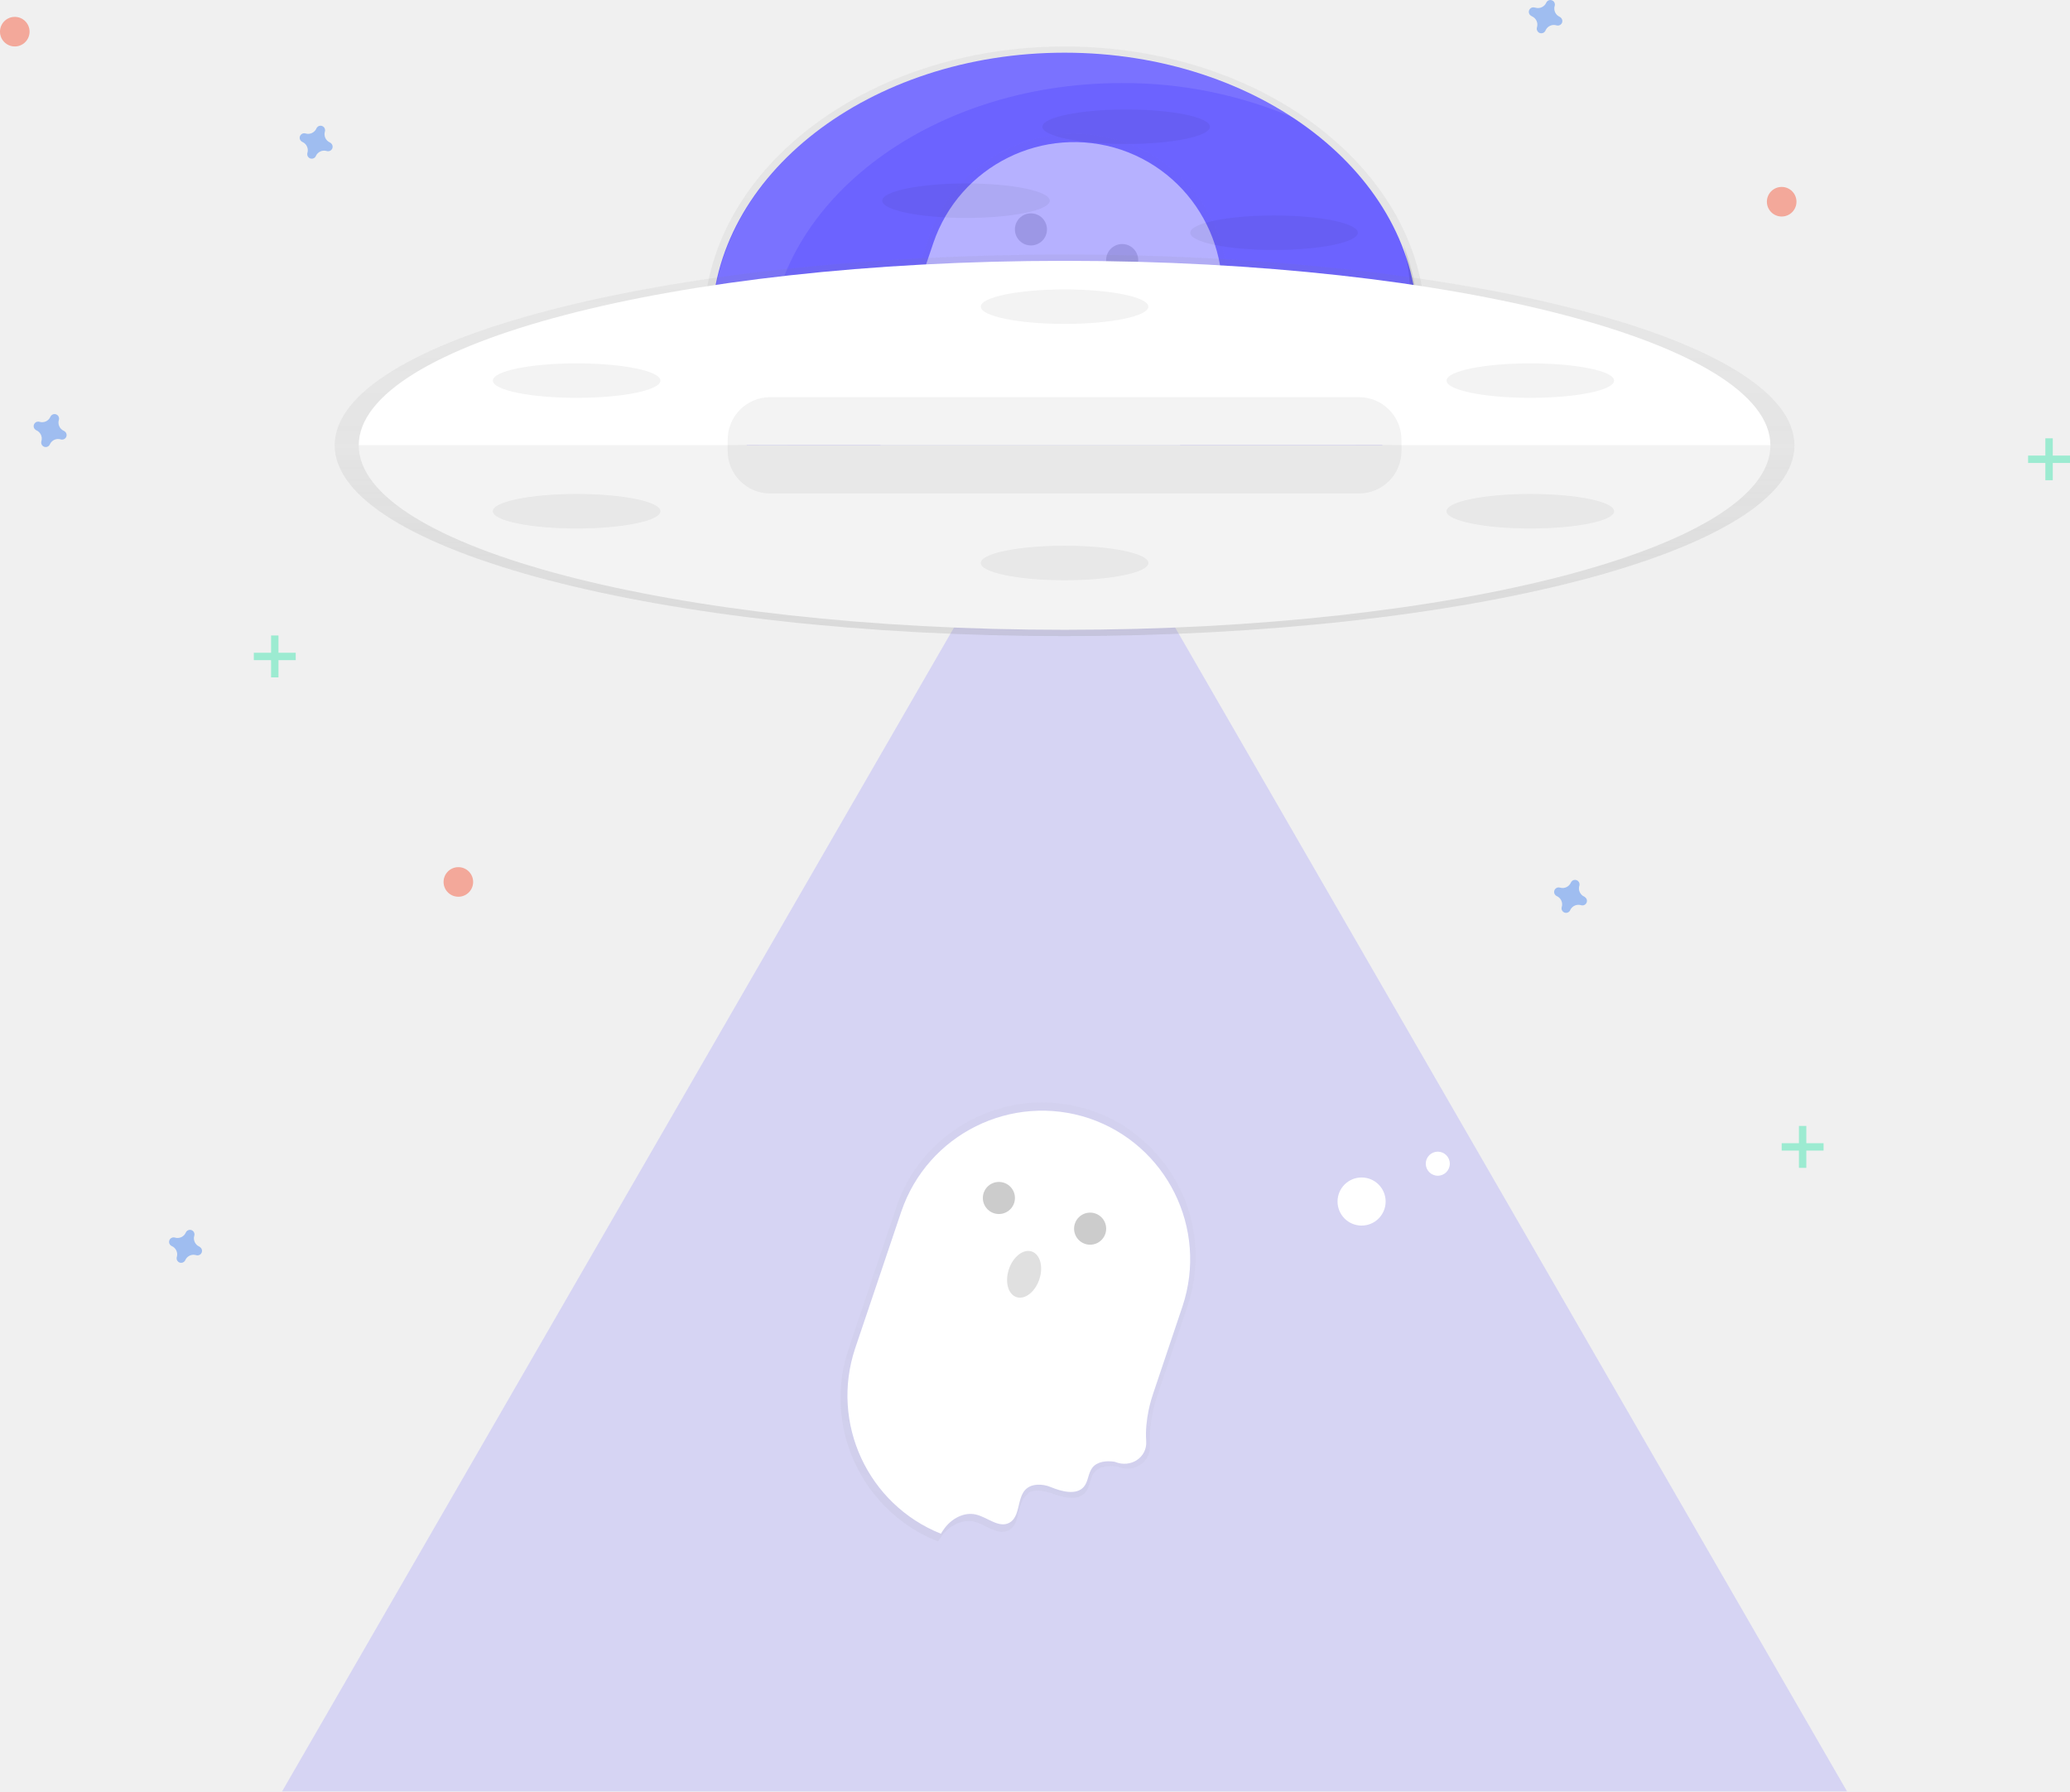
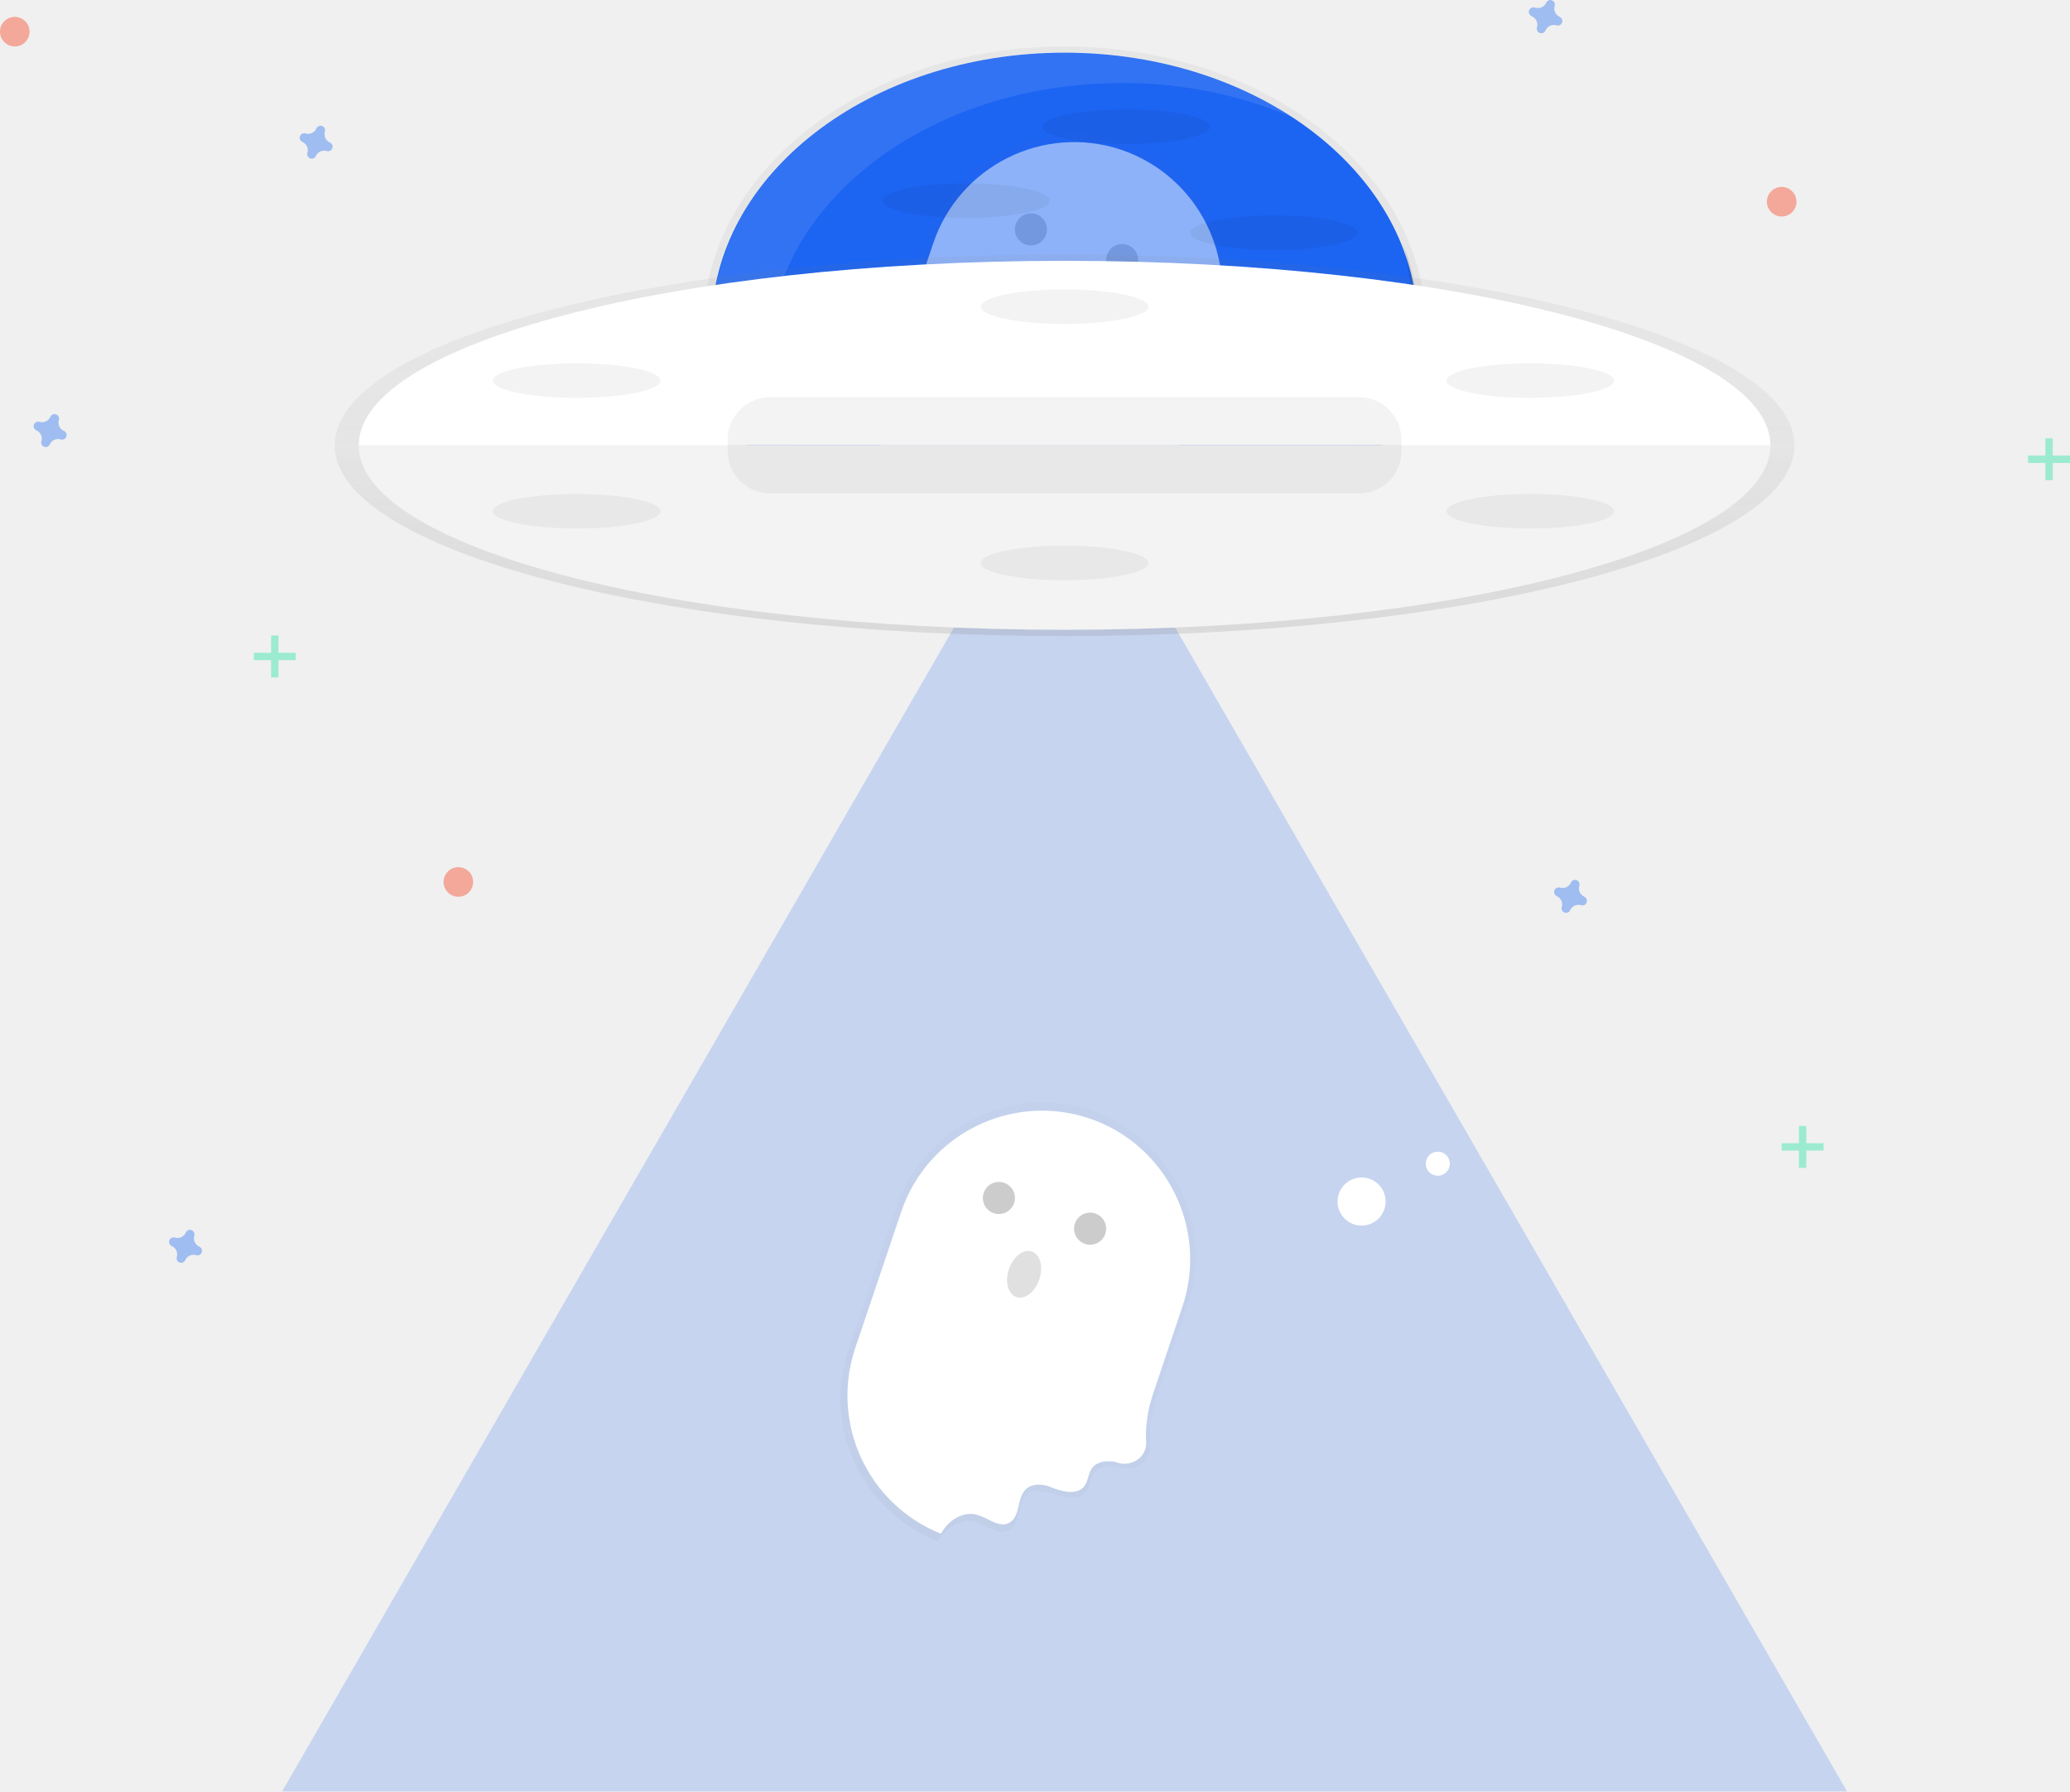
<svg xmlns="http://www.w3.org/2000/svg" xmlns:xlink="http://www.w3.org/1999/xlink" id="f698cf57-4f6b-4529-a39c-70592e247574" data-name="Layer 1" width="840" height="726.85" viewBox="0 0 840 726.85">
  <defs>
    <linearGradient id="aba94383-0ea8-4a3d-bf3d-6bf7d0bb624b" x1="432" y1="245.78" x2="432" y2="18.85" gradientUnits="userSpaceOnUse">
      <stop offset="0" stop-color="gray" stop-opacity="0.25" />
      <stop offset="0.54" stop-color="gray" stop-opacity="0.12" />
      <stop offset="1" stop-color="gray" stop-opacity="0.1" />
    </linearGradient>
    <linearGradient id="e6500262-d2e6-47ad-ace4-95109017cb85" x1="447.27" y1="1916.01" x2="447.27" y2="1730.58" gradientTransform="matrix(0.95, 0.32, -0.32, 0.95, 752.71, -1245.02)" xlink:href="#aba94383-0ea8-4a3d-bf3d-6bf7d0bb624b" />
    <linearGradient id="ba3c64e7-a915-4515-a2e7-88140805555d" x1="334.27" y1="1539.38" x2="334.27" y2="1353.95" gradientTransform="matrix(0.95, 0.32, -0.32, 0.95, 752.71, -1245.02)" xlink:href="#aba94383-0ea8-4a3d-bf3d-6bf7d0bb624b" />
    <linearGradient id="fa3dfd3f-e414-4f67-9974-b38d7e79cebc" x1="432" y1="258.09" x2="432" y2="103.27" xlink:href="#aba94383-0ea8-4a3d-bf3d-6bf7d0bb624b" />
  </defs>
  <g opacity="0.8">
    <ellipse cx="432" cy="132.31" rx="146.46" ry="113.46" fill="url(#aba94383-0ea8-4a3d-bf3d-6bf7d0bb624b)" />
  </g>
-   <ellipse cx="432" cy="132.31" rx="143.21" ry="110.94" fill="#6c63ff" />
+   <ellipse cx="432" cy="132.31" rx="143.21" ry="110.94" fill="#1c64f2" />
  <path d="M491.94,231.21c0-61.27,64.11-110.94,143.2-110.94A175.54,175.54,0,0,1,706.5,135c-25.17-17-58.1-27.33-94.14-27.33-79.09,0-143.21,49.67-143.21,110.94,0,41.14,28.91,77.05,71.86,96.21C510.94,294.48,491.94,264.57,491.94,231.21Z" transform="translate(-180 -86.57)" fill="#fff" opacity="0.1" />
-   <polygon points="432 176.9 590.76 451.88 749.52 726.85 432 726.85 114.48 726.85 273.24 451.88 432 176.9" fill="#6c63ff" opacity="0.2" />
+   <polygon points="432 176.9 590.76 451.88 749.52 726.85 432 726.85 114.48 726.85 273.24 451.88 432 176.9" fill="#1c64f2" opacity="0.2" />
  <g opacity="0.3">
    <path d="M649.67,652.79,662,616.2a62.66,62.66,0,0,0-23.2-70.89l.1-.06a61.48,61.48,0,0,0-15.79-8h0l-.17-.06-.19-.06h0a61.55,61.55,0,0,0-16.9-3.18,59.28,59.28,0,0,0-6.11,0,62.32,62.32,0,0,0-10.49,1.45c-1,.22-2,.47-2.91.74s-1.93.56-2.88.87c-1.9.63-3.77,1.34-5.6,2.15-.92.4-1.83.82-2.72,1.27a61.47,61.47,0,0,0-7.75,4.56c-.83.57-1.64,1.16-2.44,1.76a62,62,0,0,0-21.24,29.6L524.33,634a61.86,61.86,0,0,0-2.68,28.12c.2,1.45.45,2.89.74,4.32s.65,2.84,1,4.24c.27.93.55,1.86.86,2.78.46,1.37,1,2.74,1.51,4.08.37.89.76,1.78,1.17,2.66.81,1.75,1.71,3.46,2.68,5.13s2,3.3,3.16,4.88c.84,1.18,1.73,2.34,2.65,3.46,1.24,1.5,2.54,3,3.92,4.33a61.81,61.81,0,0,0,21,13.89h0l0,0,.34.14a21.66,21.66,0,0,1,1.4-2.17c3-4.11,8.22-7,13.19-5.92.36.08.72.19,1.08.3,2.52.89,5,2.48,7.43,3.26a6.66,6.66,0,0,0,5.61-.07c4.86-2.59,3.06-10.76,7.23-14.34a6.5,6.5,0,0,1,.61-.46,1.88,1.88,0,0,1-.16-.23c3.22-2,7.68-.67,11.39.62,4,1.41,9.22,2.36,12-.91,1.88-2.24,1.74-5.65,3.53-8,2.08-2.7,6-3,9.39-2.52l.17.05c6.5,2.68,13.6-1.77,13.1-8.78C646.06,663.51,649,654.7,649.67,652.79Z" transform="translate(-180 -86.57)" fill="url(#e6500262-d2e6-47ad-ace4-95109017cb85)" />
  </g>
  <path d="M563.21,706.78c2.92-4,7.93-6.8,12.73-5.71s9.35,5.66,13.62,3.37c5.84-3.12,1.7-14.59,11.18-15.44a12.44,12.44,0,0,1,5.77,1c4,1.63,10.26,3.47,13.34-.2,1.81-2.16,1.68-5.45,3.41-7.69,2-2.6,5.81-2.93,9.06-2.43l.16.05c6.27,2.59,13.13-1.71,12.64-8.47-.63-9,2.23-17.48,2.85-19.32l11.88-35.31A60.38,60.38,0,0,0,622,540.34h0a60.38,60.38,0,0,0-76.27,37.86L527,633.73a60.39,60.39,0,0,0,34.82,75.15A21.47,21.47,0,0,1,563.21,706.78Z" transform="translate(-180 -86.57)" fill="#fff" />
  <circle cx="405.35" cy="486.08" r="6.51" opacity="0.2" />
  <circle cx="442.37" cy="498.53" r="6.51" opacity="0.2" />
  <ellipse cx="595.55" cy="603.56" rx="9.76" ry="6.51" transform="translate(-346.41 888.98) rotate(-71.4)" fill="#e0e0e0" />
  <circle cx="552.53" cy="487.52" r="9.76" fill="#fff" />
  <circle cx="583.45" cy="472.17" r="4.88" fill="#fff" />
  <g opacity="0.5">
    <g opacity="0.3">
      <path d="M662.67,259.79,675,223.2a62.66,62.66,0,0,0-23.2-70.89l.1-.06a61.48,61.48,0,0,0-15.79-8h0l-.17-.06-.19-.06h0a61.55,61.55,0,0,0-16.9-3.18,59.28,59.28,0,0,0-6.11,0,62.32,62.32,0,0,0-10.49,1.45c-1,.22-2,.47-2.91.74s-1.93.56-2.88.87c-1.9.63-3.77,1.34-5.6,2.15-.92.4-1.83.82-2.72,1.27a61.47,61.47,0,0,0-7.75,4.56c-.83.57-1.64,1.16-2.44,1.76a62,62,0,0,0-21.24,29.6L537.33,241a61.86,61.86,0,0,0-2.68,28.12c.2,1.45.45,2.89.74,4.32s.65,2.84,1,4.24c.27.93.55,1.86.86,2.78.46,1.37,1,2.74,1.51,4.08.37.89.76,1.78,1.17,2.66.81,1.75,1.71,3.46,2.68,5.13s2,3.3,3.16,4.88c.84,1.18,1.73,2.34,2.65,3.46,1.24,1.5,2.54,2.95,3.92,4.33a61.81,61.81,0,0,0,21,13.89h0l0,0,.34.14a21.66,21.66,0,0,1,1.4-2.17c3-4.11,8.22-7,13.19-5.92.36.08.72.19,1.08.3,2.52.89,5,2.48,7.43,3.26a6.66,6.66,0,0,0,5.61-.07c4.86-2.59,3.06-10.76,7.23-14.34a6.5,6.5,0,0,1,.61-.46,1.88,1.88,0,0,1-.16-.23c3.22-2,7.68-.67,11.39.62,4,1.41,9.22,2.36,12-.91,1.88-2.24,1.74-5.65,3.53-8,2.08-2.7,6-3,9.39-2.52l.17,0c6.5,2.68,13.6-1.77,13.1-8.78C659.06,270.51,662,261.7,662.67,259.79Z" transform="translate(-180 -86.57)" fill="url(#ba3c64e7-a915-4515-a2e7-88140805555d)" />
    </g>
    <path d="M576.21,313.78c2.92-4,7.93-6.8,12.73-5.71s9.35,5.66,13.62,3.37c5.84-3.12,1.7-14.59,11.18-15.44a12.44,12.44,0,0,1,5.77,1c4,1.63,10.26,3.47,13.34-.2,1.81-2.16,1.68-5.45,3.41-7.69,2-2.6,5.81-2.93,9.06-2.43l.16.05c6.27,2.59,13.13-1.71,12.64-8.47-.63-9,2.23-17.48,2.85-19.32l11.88-35.31A60.38,60.38,0,0,0,635,147.34h0a60.38,60.38,0,0,0-76.27,37.86L540,240.73a60.39,60.39,0,0,0,34.82,75.15A21.47,21.47,0,0,1,576.21,313.78Z" transform="translate(-180 -86.57)" fill="#fff" />
    <circle cx="418.35" cy="93.08" r="6.51" opacity="0.2" />
    <circle cx="455.37" cy="105.53" r="6.51" opacity="0.2" />
  </g>
  <path d="M749.52,186A87.52,87.52,0,0,1,752.31,208c0,61.27-64.11,110.94-143.2,110.94C544.38,318.9,489.69,285.64,472,240c13.14,50.77,71,89,140.41,89,79.09,0,143.21-49.67,143.21-110.94A88.16,88.16,0,0,0,749.52,186Z" transform="translate(-180 -86.57)" opacity="0.1" />
  <g opacity="0.8">
    <ellipse cx="432" cy="180.68" rx="296.18" ry="77.41" fill="url(#fa3dfd3f-e414-4f67-9974-b38d7e79cebc)" />
  </g>
  <path d="M612,192.4c-158.18,0-286.42,33.51-286.42,74.86H898.42C898.42,225.91,770.18,192.4,612,192.4Z" transform="translate(-180 -86.57)" fill="#fff" />
  <path d="M612,342.11c158.18,0,286.42-33.51,286.42-74.85H325.58C325.58,308.6,453.82,342.11,612,342.11Z" transform="translate(-180 -86.57)" fill="#fff" />
  <path d="M612,342.11c158.18,0,286.42-33.51,286.42-74.85H325.58C325.58,308.6,453.82,342.11,612,342.11Z" transform="translate(-180 -86.57)" opacity="0.05" />
  <rect x="295.3" y="161.15" width="273.4" height="39.06" rx="17.22" opacity="0.05" />
  <path d="M313.89,144.38a3.68,3.68,0,0,1-2.05-4.44,1.86,1.86,0,0,0,.08-.41h0a1.84,1.84,0,0,0-3.31-1.22h0a1.82,1.82,0,0,0-.2.36,3.67,3.67,0,0,1-4.44,2.05,2,2,0,0,0-.41-.08h0a1.84,1.84,0,0,0-1.22,3.31h0a1.62,1.62,0,0,0,.36.21,3.68,3.68,0,0,1,2.05,4.44,1.89,1.89,0,0,0-.08.4h0a1.84,1.84,0,0,0,3.31,1.23h0a1.65,1.65,0,0,0,.2-.37,3.67,3.67,0,0,1,4.44-2,2,2,0,0,0,.41.08h0a1.84,1.84,0,0,0,1.22-3.31h0A1.62,1.62,0,0,0,313.89,144.38Z" transform="translate(-180 -86.57)" fill="#4d8af0" opacity="0.5" />
  <path d="M822.89,450.38a3.68,3.68,0,0,1-2-4.44,1.86,1.86,0,0,0,.08-.41h0a1.84,1.84,0,0,0-3.31-1.22h0a1.82,1.82,0,0,0-.2.36,3.67,3.67,0,0,1-4.44,2.05,2,2,0,0,0-.41-.08h0a1.84,1.84,0,0,0-1.22,3.31h0a1.62,1.62,0,0,0,.36.21,3.68,3.68,0,0,1,2,4.44,1.89,1.89,0,0,0-.08.4h0a1.84,1.84,0,0,0,3.31,1.23h0a1.65,1.65,0,0,0,.2-.37,3.67,3.67,0,0,1,4.44-2,2,2,0,0,0,.41.08h0a1.84,1.84,0,0,0,1.22-3.31h0A1.62,1.62,0,0,0,822.89,450.38Z" transform="translate(-180 -86.57)" fill="#4d8af0" opacity="0.5" />
  <path d="M260.89,592.38a3.68,3.68,0,0,1-2.05-4.44,1.86,1.86,0,0,0,.08-.41h0a1.84,1.84,0,0,0-3.31-1.22h0a1.82,1.82,0,0,0-.2.36,3.67,3.67,0,0,1-4.44,2.05,2,2,0,0,0-.41-.08h0a1.84,1.84,0,0,0-1.22,3.31h0a1.62,1.62,0,0,0,.36.21,3.68,3.68,0,0,1,2.05,4.44,1.89,1.89,0,0,0-.08.4h0a1.84,1.84,0,0,0,3.31,1.23h0a1.65,1.65,0,0,0,.2-.37,3.67,3.67,0,0,1,4.44-2,2,2,0,0,0,.41.08h0a1.84,1.84,0,0,0,1.22-3.31h0A1.62,1.62,0,0,0,260.89,592.38Z" transform="translate(-180 -86.57)" fill="#4d8af0" opacity="0.5" />
  <path d="M205.89,261.38a3.68,3.68,0,0,1-2-4.44,1.86,1.86,0,0,0,.08-.41h0a1.84,1.84,0,0,0-3.31-1.22h0a1.82,1.82,0,0,0-.2.36,3.67,3.67,0,0,1-4.44,2.05,2,2,0,0,0-.41-.08h0a1.84,1.84,0,0,0-1.22,3.31h0a1.62,1.62,0,0,0,.36.21,3.68,3.68,0,0,1,2.05,4.44,1.89,1.89,0,0,0-.08.4h0a1.84,1.84,0,0,0,3.31,1.23h0a1.65,1.65,0,0,0,.2-.37,3.67,3.67,0,0,1,4.44-2,2,2,0,0,0,.41.08h0a1.84,1.84,0,0,0,1.22-3.31h0A1.62,1.62,0,0,0,205.89,261.38Z" transform="translate(-180 -86.57)" fill="#4d8af0" opacity="0.5" />
  <path d="M812.89,93.38a3.68,3.68,0,0,1-2-4.44,1.86,1.86,0,0,0,.08-.41h0a1.84,1.84,0,0,0-3.31-1.22h0a1.82,1.82,0,0,0-.2.36,3.67,3.67,0,0,1-4.44,2,2,2,0,0,0-.41-.08h0A1.84,1.84,0,0,0,801.34,93h0a1.62,1.62,0,0,0,.36.21,3.68,3.68,0,0,1,2,4.44,1.89,1.89,0,0,0-.08.4h0A1.84,1.84,0,0,0,807,99.23h0a1.65,1.65,0,0,0,.2-.37,3.67,3.67,0,0,1,4.44-2,2,2,0,0,0,.41.08h0a1.84,1.84,0,0,0,1.22-3.31h0A1.62,1.62,0,0,0,812.89,93.38Z" transform="translate(-180 -86.57)" fill="#4d8af0" opacity="0.5" />
  <g opacity="0.5">
    <rect x="110" y="257.85" width="3" height="17" fill="#47e6b1" />
    <rect x="290" y="344.43" width="3" height="17" transform="translate(464.43 -25.15) rotate(90)" fill="#47e6b1" />
  </g>
  <g opacity="0.5">
    <rect x="830" y="177.85" width="3" height="17" fill="#47e6b1" />
    <rect x="1010" y="264.43" width="3" height="17" transform="translate(1104.43 -825.15) rotate(90)" fill="#47e6b1" />
  </g>
  <g opacity="0.5">
    <rect x="730" y="456.85" width="3" height="17" fill="#47e6b1" />
    <rect x="910" y="543.43" width="3" height="17" transform="translate(1283.43 -446.15) rotate(90)" fill="#47e6b1" />
  </g>
  <circle cx="723" cy="81.85" r="6" fill="#f55f44" opacity="0.5" />
  <circle cx="6" cy="12.85" r="6" fill="#f55f44" opacity="0.5" />
  <circle cx="186" cy="357.85" r="6" fill="#f55f44" opacity="0.5" />
  <ellipse cx="234" cy="154.43" rx="34" ry="7" opacity="0.05" />
  <ellipse cx="234" cy="207.43" rx="34" ry="7" opacity="0.05" />
  <ellipse cx="621" cy="154.43" rx="34" ry="7" opacity="0.05" />
  <ellipse cx="621" cy="207.43" rx="34" ry="7" opacity="0.05" />
  <ellipse cx="432" cy="124.43" rx="34" ry="7" opacity="0.05" />
  <ellipse cx="457" cy="51.43" rx="34" ry="7" opacity="0.05" />
  <ellipse cx="392" cy="81.43" rx="34" ry="7" opacity="0.05" />
  <ellipse cx="517" cy="94.43" rx="34" ry="7" opacity="0.05" />
  <ellipse cx="432" cy="228.43" rx="34" ry="7" opacity="0.05" />
</svg>
